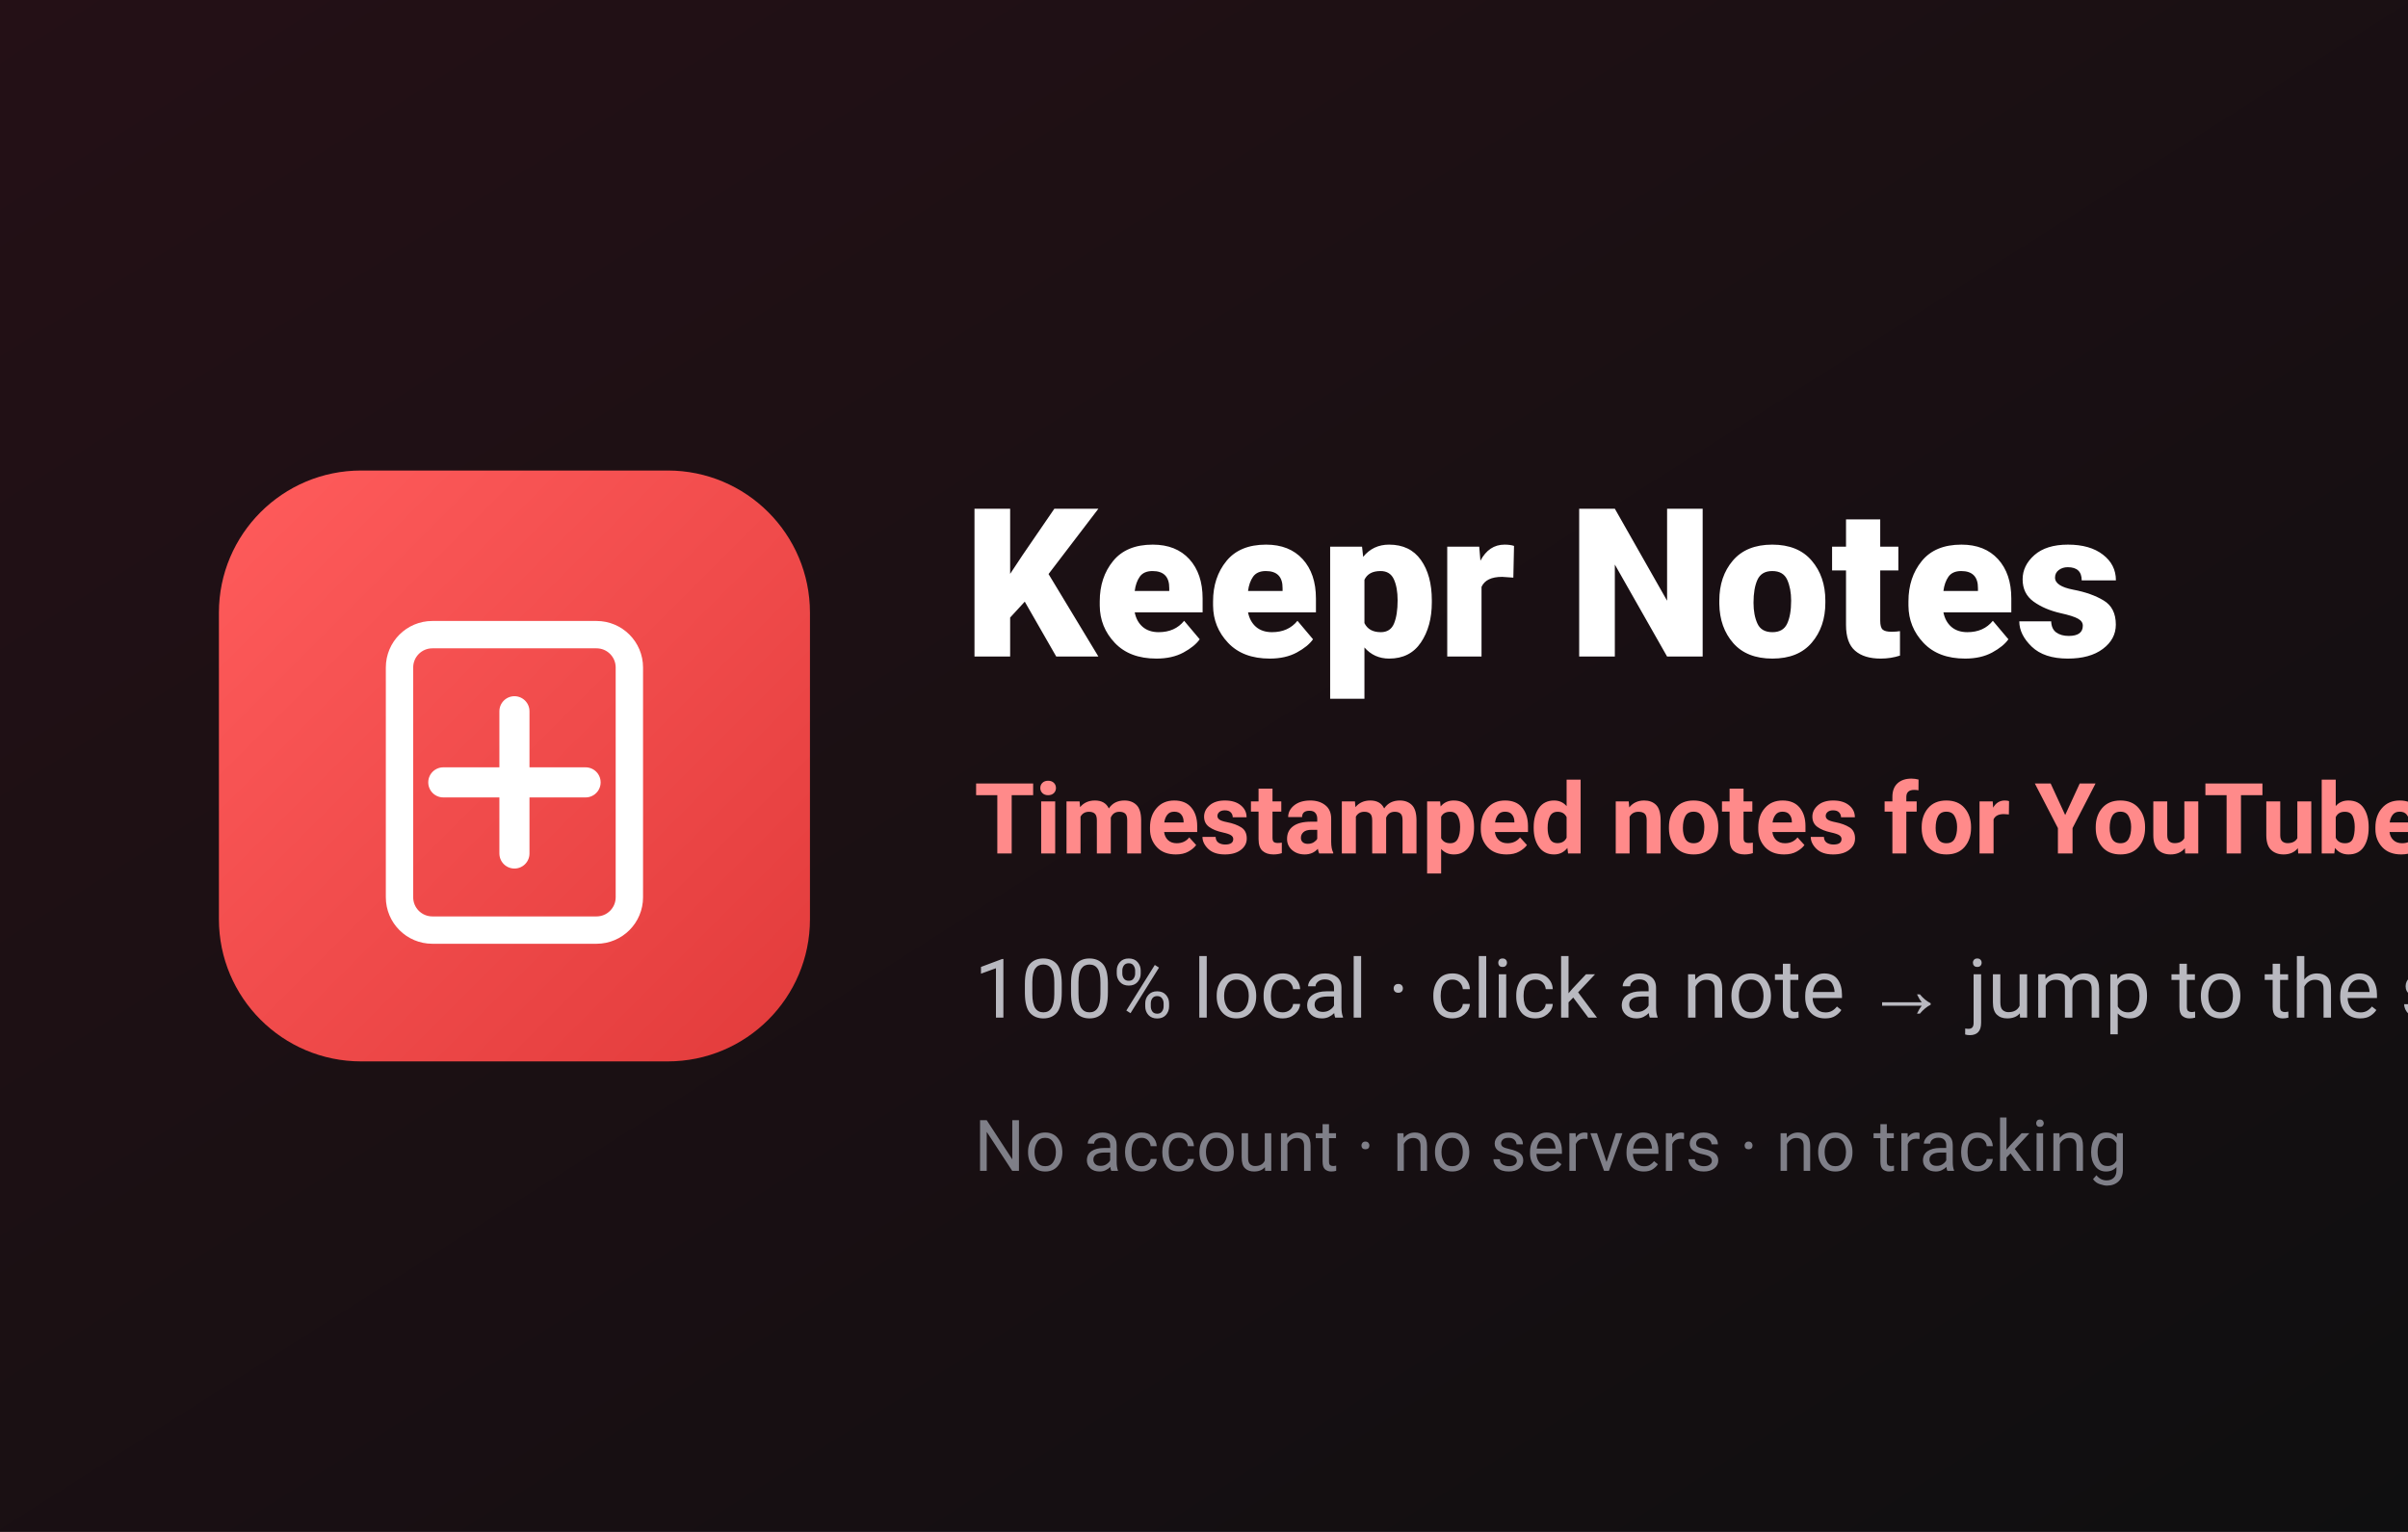
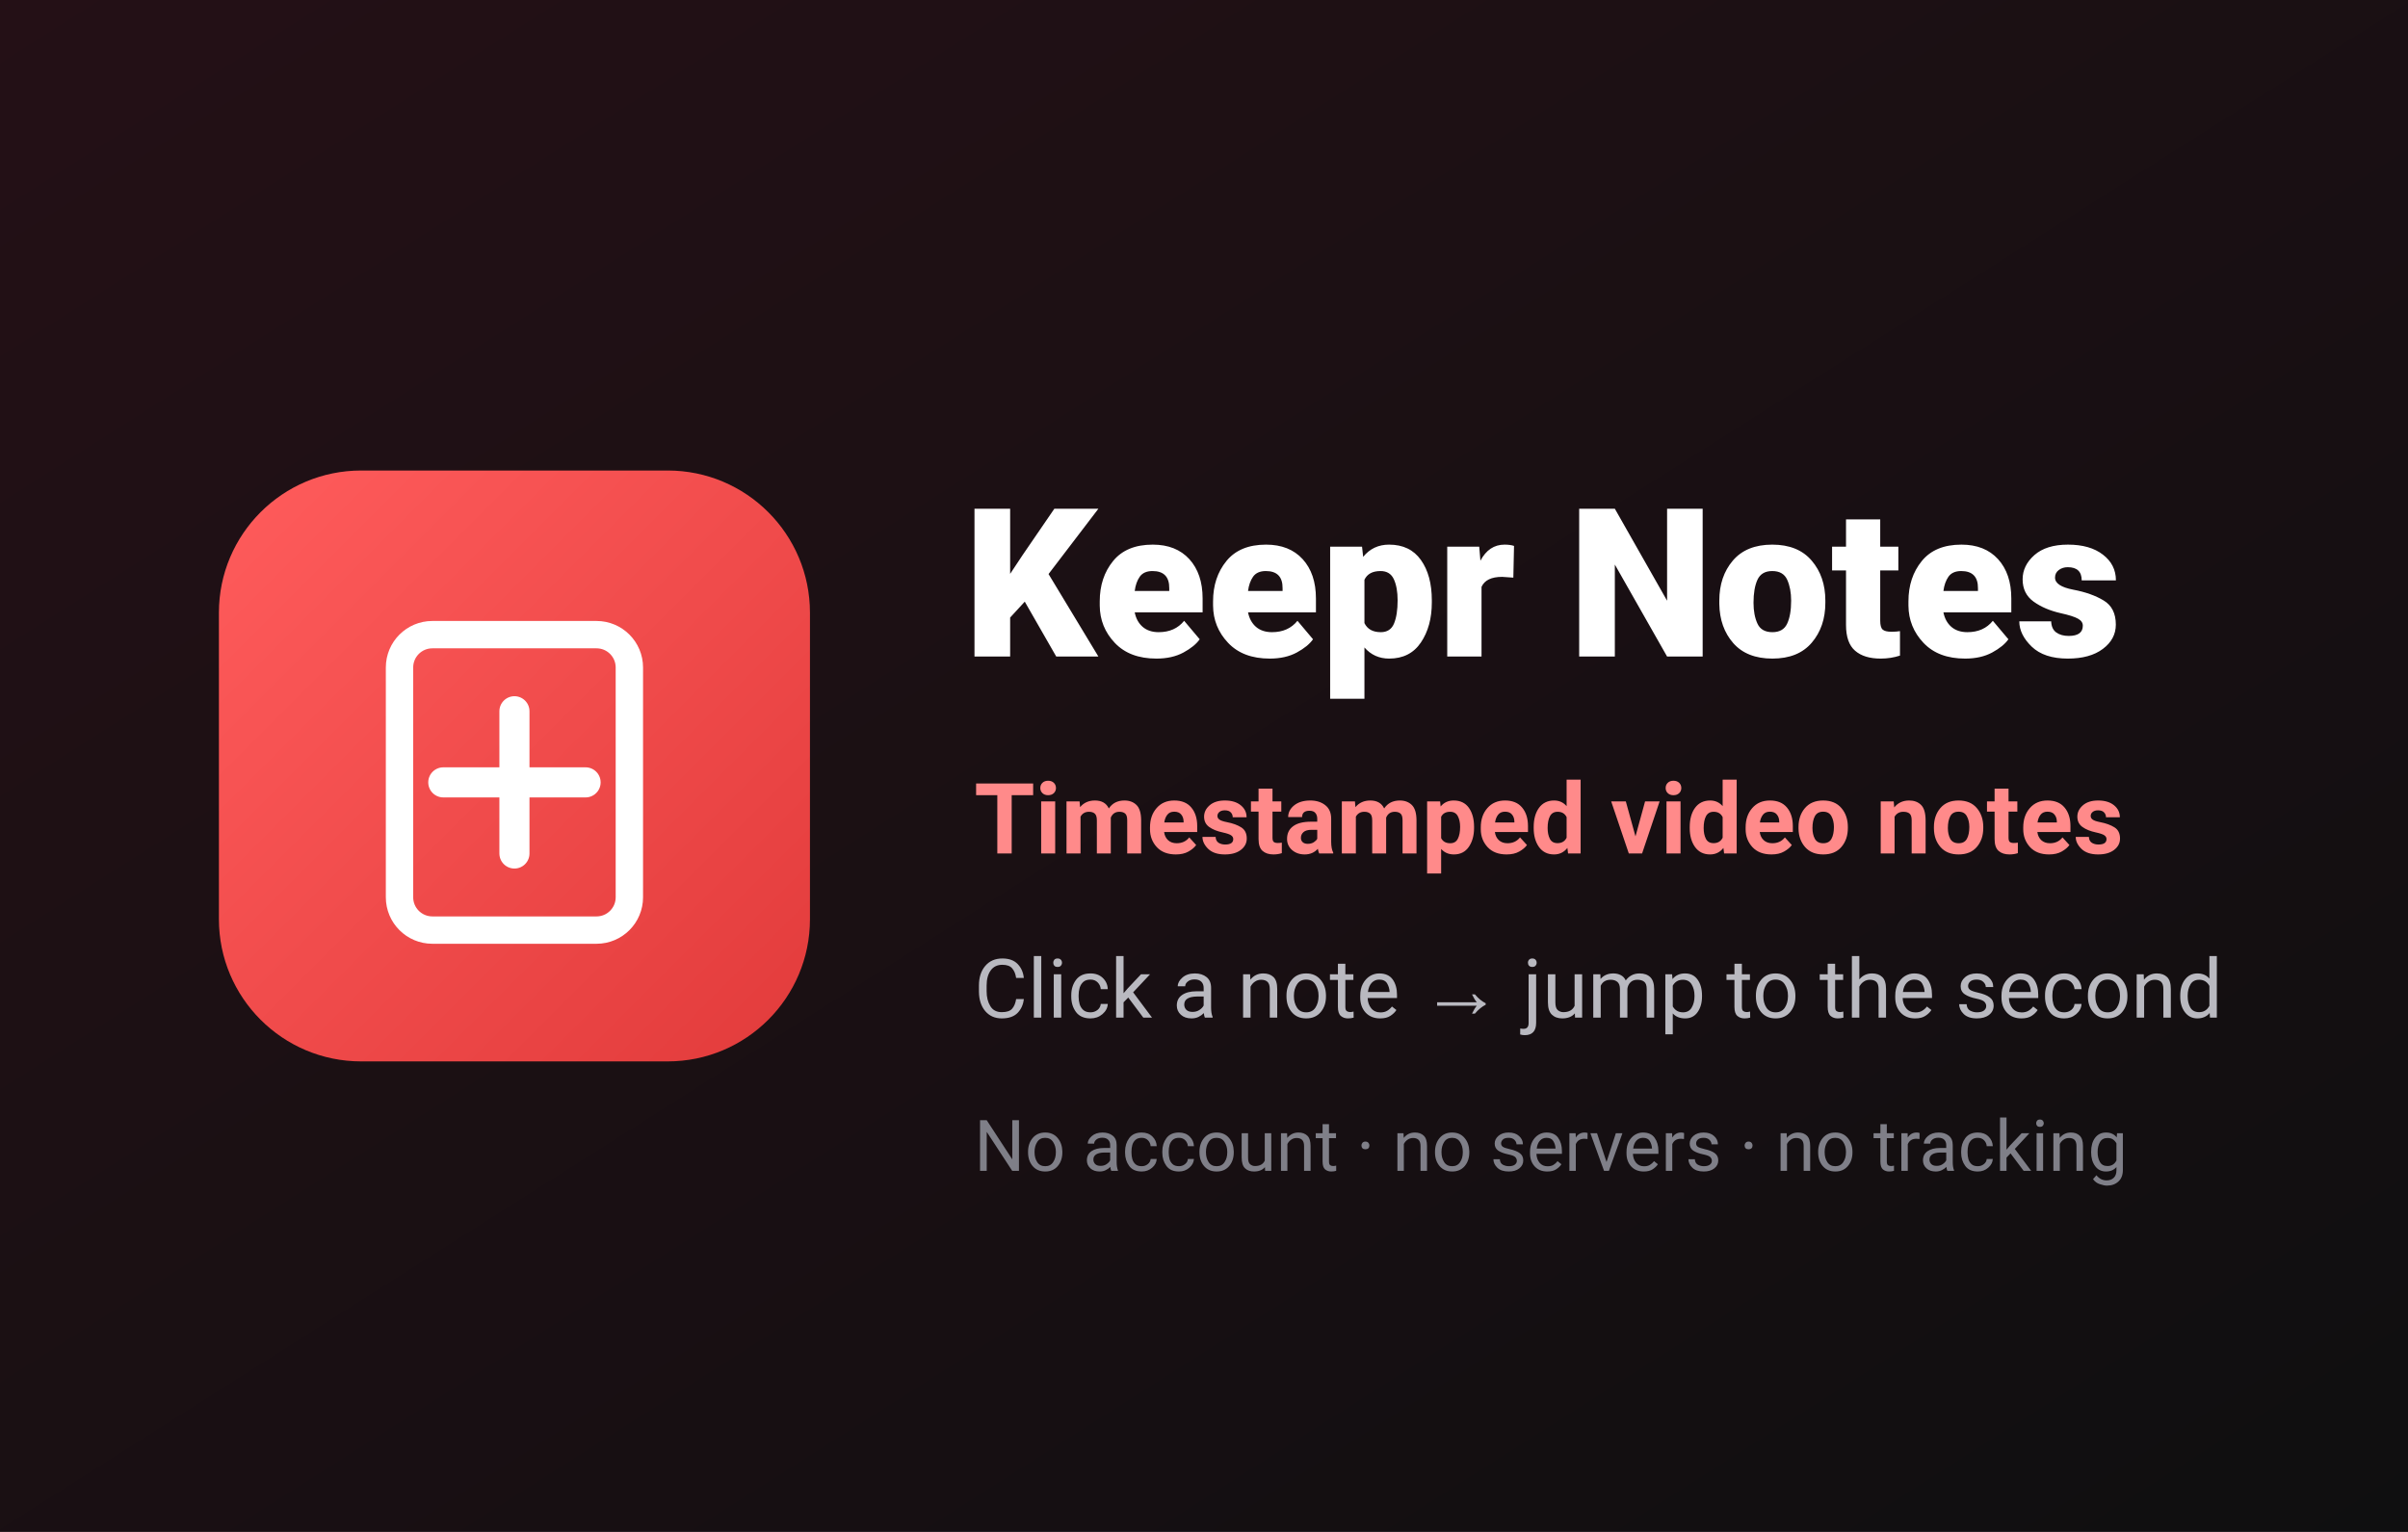
<svg xmlns="http://www.w3.org/2000/svg" width="440" height="280" viewBox="0 0 440 280" font-family="'Segoe UI', Roboto, Arial, sans-serif">
  <defs>
    <linearGradient id="bg" x1="0" y1="0" x2="1" y2="1">
      <stop offset="0" stop-color="#241016" />
      <stop offset="1" stop-color="#0f0f10" />
    </linearGradient>
    <linearGradient id="pin" x1="0" y1="0" x2="1" y2="1">
      <stop offset="0" stop-color="#ff5c5c" />
      <stop offset="1" stop-color="#e23b3b" />
    </linearGradient>
  </defs>
  <rect width="440" height="280" fill="url(#bg)" />
  <g transform="translate(40,86)">
    <rect x="0" y="0" width="108" height="108" rx="26" fill="url(#pin)" />
    <rect x="33" y="30" width="42" height="54" rx="6" fill="none" stroke="#fff" stroke-width="5" />
    <path d="M54 44v26M41 57h26" stroke="#fff" stroke-width="5.5" stroke-linecap="round" />
  </g>
  <text x="176" y="120" fill="#ffffff" font-size="38" font-weight="800">Keepr Notes</text>
-   <text x="178" y="156" fill="#ff8a8a" font-size="18" font-weight="600">Timestamped notes for YouTube</text>
-   <text x="178" y="186" fill="#b9b9c0" font-size="15">100% local · click a note → jump to the second</text>
+   <text x="178" y="156" fill="#ff8a8a" font-size="18" font-weight="600">Timestamped video notes</text>
+   <text x="178" y="186" fill="#b9b9c0" font-size="15">Click a note → jump to the second</text>
  <text x="178" y="214" fill="#7f7f88" font-size="13">No account · no servers · no tracking</text>
</svg>
